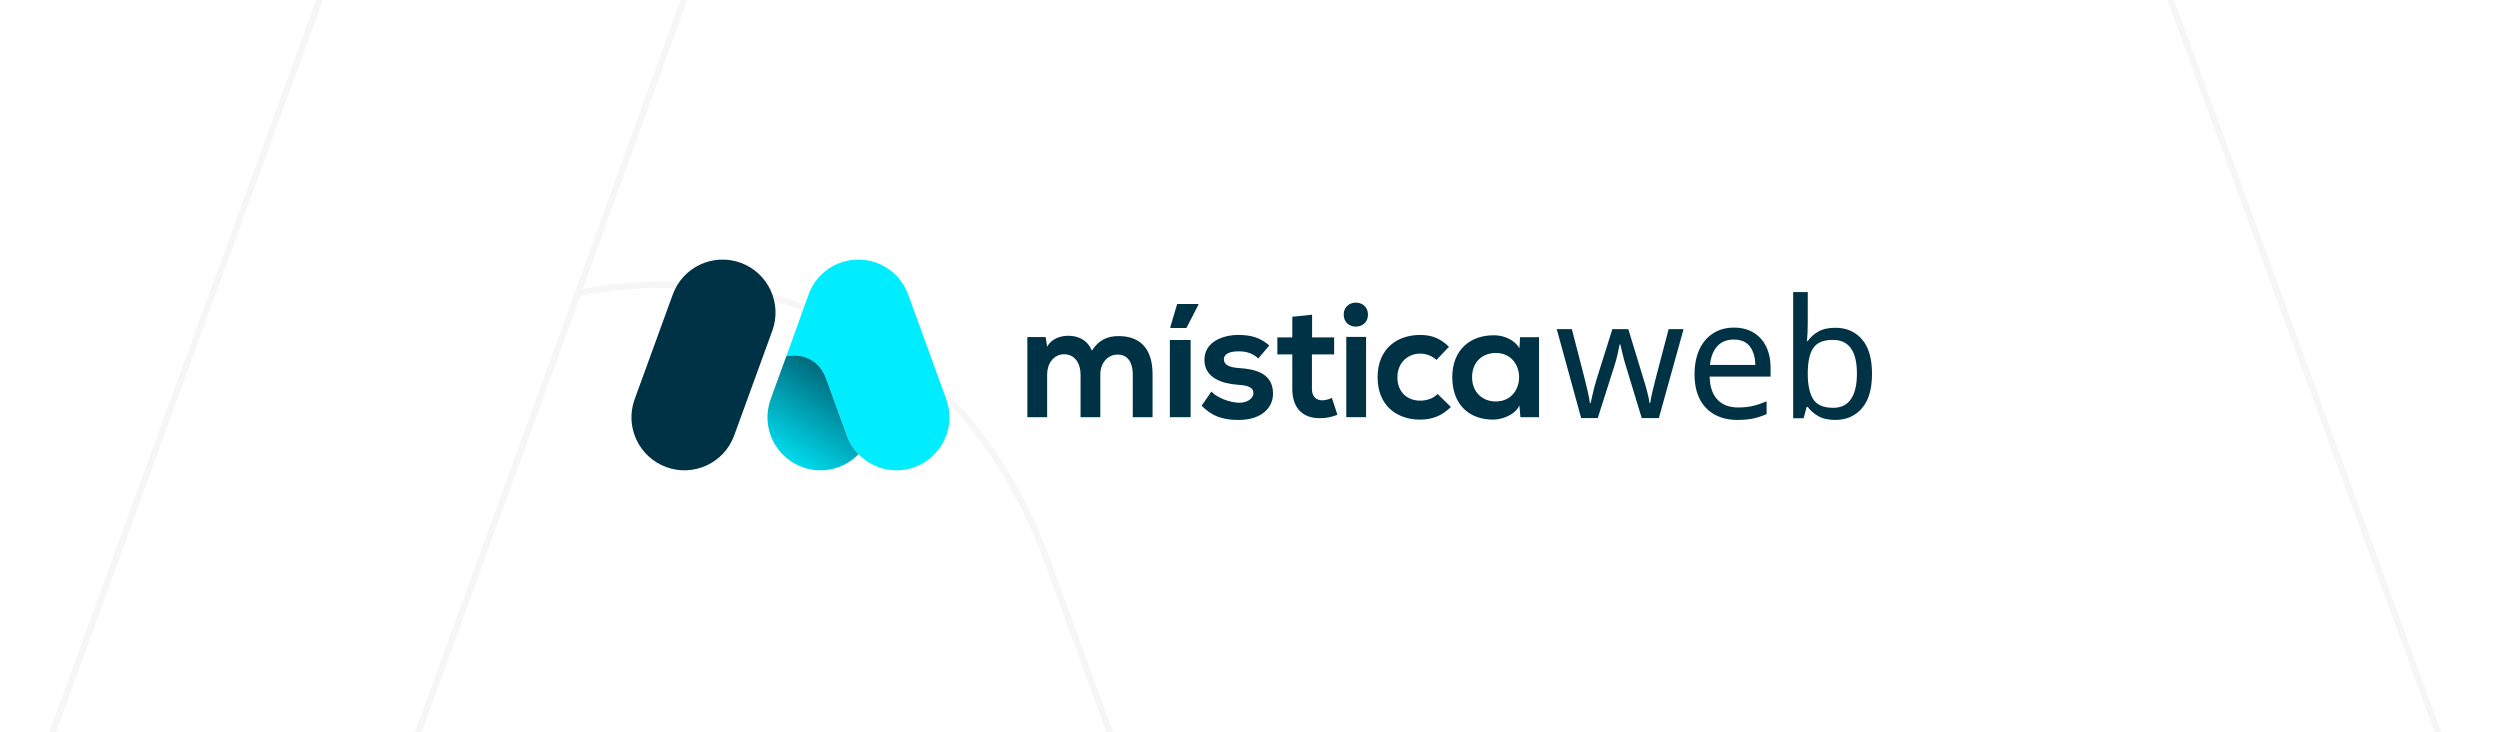
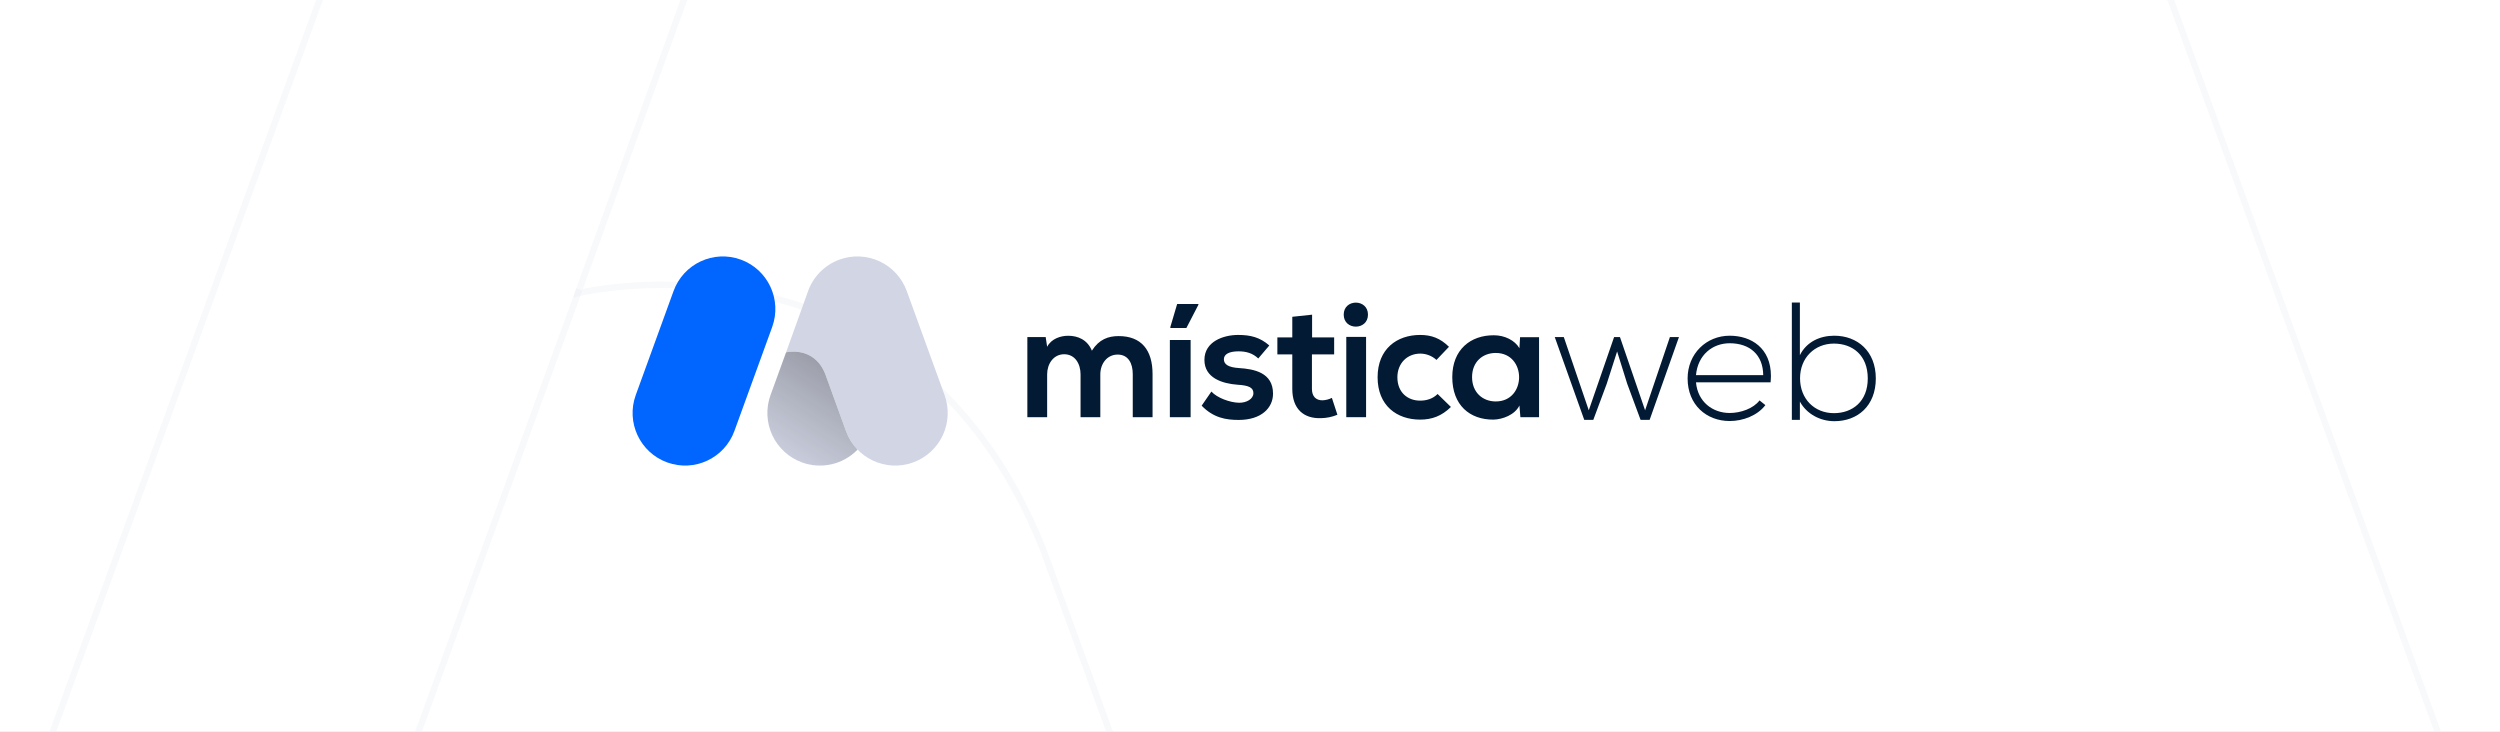
- <svg xmlns="http://www.w3.org/2000/svg" width="1566" height="458" viewBox="0 0 1566 458">
+ <svg xmlns="http://www.w3.org/2000/svg" width="1566" height="458" viewBox="0 0 1566 458" fill="none">
+   <g clip-path="url(#clip0)">
+     <path d="M1566 -173H0V631H1566V-173Z" fill="white" />
+     <g opacity="0.5">
+       <path opacity="0.3" fill-rule="evenodd" clip-rule="evenodd" d="M202.22 -5.723L-80.446 769.919C-154.594 973.397 -379.862 1078.31 -583.594 1004.25C-787.325 930.186 -892.372 705.199 -818.218 501.725L-535.557 -273.917C-461.404 -477.391 -236.136 -582.307 -32.405 -508.25V-508.245C171.327 -434.189 276.369 -209.197 202.22 -5.723ZM362 183.649C362 183.649 569.341 133.035 653.386 344.138L666.279 379.486L807.705 767.241C881.541 969.674 1105.84 1074.05 1308.7 1000.37C1511.56 926.69 1616.16 702.854 1542.32 500.422L1260.87 -271.239C1187.03 -473.676 962.731 -578.051 759.869 -504.369C643.655 -462.161 559.696 -370.671 523.053 -262.162L362 183.649Z" stroke="#D1D5E4" stroke-width="4" />
+       <path opacity="0.3" d="M362.882 181.319L247.623 498.216C173.964 700.733 278.312 924.654 480.682 998.364C629.676 1052.63 790.252 1010.34 894 903.439" stroke="#D1D5E4" stroke-width="4" />
+     </g>
+     <path d="M676.86 261.324V234.5C676.86 227.896 673.408 221.904 666.6 221.904C659.896 221.904 655.932 227.904 655.932 234.5V261.324H643.532V211.132H655.016L655.928 217.228C658.572 212.152 664.36 210.32 669.128 210.32C675.128 210.32 681.128 212.76 683.96 219.668C688.432 212.556 694.224 210.524 700.724 210.524C714.948 210.524 721.96 219.26 721.96 234.3V261.324H709.56V234.3C709.56 227.696 706.816 222.108 700.112 222.108C693.408 222.108 689.24 227.896 689.24 234.508V261.332L676.86 261.324ZM732.8 261.324V212.964H745.804V261.324H732.8ZM750.68 190.408H737.372L733.104 204.836V205.444H743.16L750.68 190.916V190.408ZM788.184 224.544C784.628 221.192 780.584 220.076 775.784 220.076C769.892 220.076 766.64 221.904 766.64 225.052C766.64 228.304 769.588 230.132 775.988 230.54C785.436 231.148 797.424 233.284 797.424 246.592C797.424 255.432 790.224 263.052 775.888 263.052C767.96 263.052 760.036 261.732 752.72 254.112L758.816 245.272C762.372 249.232 770.5 252.18 776.088 252.28C780.764 252.384 785.132 249.944 785.132 246.28C785.132 242.824 782.288 241.404 775.176 240.996C765.728 240.284 754.448 236.832 754.448 225.452C754.448 213.852 766.448 209.804 775.58 209.804C783.404 209.804 789.296 211.328 795.088 216.408L788.184 224.544ZM821.896 197.112V211.336H835.712V222.004H821.792V243.644C821.792 248.42 824.436 250.756 828.296 250.756C830.384 250.698 832.433 250.177 834.296 249.232L837.752 259.8C834.499 261.159 831.017 261.882 827.492 261.932C816.62 262.332 809.492 256.144 809.492 243.644V222.004H800.144V211.336H809.492V198.432L821.896 197.112ZM908.852 254.924C903.06 260.612 896.964 262.848 889.548 262.848C875.02 262.848 862.928 254.112 862.928 236.332C862.928 218.552 875.02 209.812 889.548 209.812C896.66 209.812 902.148 211.844 907.632 217.228L899.808 225.46C897.055 222.951 893.476 221.541 889.752 221.496C881.42 221.496 875.324 227.592 875.324 236.332C875.324 245.88 881.828 250.96 889.548 250.96C893.512 250.96 897.472 249.844 900.52 246.796L908.852 254.924ZM952.172 211.236H964.06V261.324H952.376L951.768 254.008C948.92 259.9 941.1 262.748 935.512 262.848C920.676 262.948 909.704 253.804 909.704 236.228C909.704 218.956 921.184 209.916 935.816 210.016C942.52 210.016 948.92 213.168 951.768 218.144L952.172 211.236ZM922.1 236.228C922.1 245.78 928.704 251.468 936.932 251.468C956.44 251.468 956.44 221.092 936.932 221.092C928.704 221.092 922.1 226.68 922.1 236.228Z" fill="#031A34" />
+     <g clip-path="url(#clip1)">
+       <path d="M421.915 182.303L398.244 247.442C392.034 264.531 400.831 283.426 417.892 289.646C434.953 295.865 453.818 287.054 460.028 269.966L483.699 204.826C489.909 187.738 481.112 168.843 464.051 162.623C446.99 156.403 428.125 165.214 421.915 182.303Z" fill="#0066FF" />
+       <path d="M492.395 220.703C492.395 220.703 509.835 216.432 516.902 234.253L517.996 237.246L529.887 269.979C536.101 287.061 554.96 295.867 572.017 289.65C580.211 286.664 586.884 280.54 590.569 272.626C594.253 264.712 594.648 255.655 591.665 247.449L567.994 182.306C565.015 174.097 558.902 167.41 551 163.717C543.098 160.023 534.055 159.625 525.86 162.61C516.456 166.027 509.122 173.555 505.943 183.056L492.395 220.703Z" fill="#D1D5E4" />
+       <path d="M529.887 269.967L517.996 237.246L516.91 234.265C509.843 216.444 492.403 220.715 492.403 220.715L482.68 247.445C479.696 255.652 480.09 264.709 483.775 272.624C487.46 280.54 494.134 286.664 502.328 289.65C514.503 294.093 528.148 290.957 537.173 281.643C533.947 278.311 531.464 274.331 529.887 269.967Z" fill="#D1D5E4" />
+       <path d="M529.887 269.967L517.996 237.246L516.91 234.265C509.843 216.444 492.403 220.715 492.403 220.715L482.68 247.445C479.696 255.652 480.09 264.709 483.775 272.624C487.46 280.54 494.134 286.664 502.328 289.65C514.503 294.093 528.148 290.957 537.173 281.643C533.947 278.311 531.464 274.331 529.887 269.967Z" fill="url(#paint0_linear)" fill-opacity="0.4" />
+     </g>
+     <path d="M843.312 211.032V261.324H855.712V211.032H843.312Z" fill="#031A34" />
+     <path d="M856.9 197.084C856.9 207.116 841.7 207.116 841.7 197.084C841.7 187.052 856.9 187.048 856.9 197.084Z" fill="#031A34" />
+     <path d="M1033.33 263L1051.7 211.13H1046.03L1030.49 257.015L1014.74 211.13H1011.07L995.21 257.015L979.565 211.13H973.895L992.375 263H998.045L1006.45 240.425L1012.96 220.16L1019.26 240.32L1027.66 263H1033.33Z" fill="#031A34" />
+     <path d="M1083.48 263.735C1091.77 263.735 1100.8 260.375 1105.84 253.76L1102.17 250.82C1098.28 255.965 1090.3 258.695 1083.48 258.695C1072.77 258.695 1063.42 251.66 1062.37 239.48H1109.1C1109.2 238.115 1109.31 236.75 1109.31 235.49C1109.31 218.06 1097.02 210.29 1083.48 210.29C1068.88 210.29 1057.12 221.525 1057.12 237.065C1057.12 253.55 1068.88 263.735 1083.48 263.735ZM1104.48 234.965H1062.37C1063.53 222.26 1072.77 215.015 1083.48 215.015C1095.97 215.015 1104.37 222.155 1104.48 234.965Z" fill="#031A34" />
+     <path d="M1127.45 189.5H1122.41V263H1127.45V251.555C1131.75 259.43 1140.26 263.84 1149.08 263.84C1163.57 263.84 1175.01 254.285 1175.01 237.065C1175.01 219.95 1163.46 210.29 1148.97 210.29C1140.05 210.29 1131.65 214.07 1127.45 222.47V189.5ZM1148.76 215.225C1160.42 215.225 1169.97 222.47 1169.97 237.065C1169.97 251.45 1160.42 258.8 1148.76 258.8C1136.58 258.8 1127.55 249.875 1127.55 236.96C1127.55 224.045 1136.79 215.225 1148.76 215.225Z" fill="#031A34" />
+   </g>
  <defs>
-     <linearGradient id="misticaweb-a" x1="24.591%" x2="89.844%" y1="107.73%" y2="-24.007%">
-       <stop offset="0%" stop-color="#003245" stop-opacity="0" />
-       <stop offset="100%" stop-color="#003245" />
+     <linearGradient id="paint0_linear" x1="544.56" y1="197.803" x2="484.514" y2="291.746" gradientUnits="userSpaceOnUse">
+       <stop />
+       <stop offset="1" stop-opacity="0" />
    </linearGradient>
+     <clipPath id="clip0">
+       <rect width="1566" height="458" fill="white" />
+     </clipPath>
+     <clipPath id="clip1">
+       <rect width="205" height="205" fill="white" transform="translate(392 124)" />
+     </clipPath>
  </defs>
-   <g fill="none" fill-rule="evenodd">
-     <rect width="1566" height="458" fill="#FFF" />
-     <rect width="1566" height="804" y="-173" fill="#FFF" fill-opacity=".908" />
-     <g stroke="#EAEAEA" stroke-width="4" opacity=".43" transform="translate(-842 -532)">
-       <path d="M1044.22 526.277L761.554 1301.919C687.406 1505.397 462.138 1610.309 258.406 1536.247 54.675 1462.186-50.372 1237.199 23.782 1033.725L306.443 258.083C380.596 54.609 605.864-50.307 809.595 23.75L809.595 23.755C1013.327 97.811 1118.369 322.803 1044.22 526.277zM1204 715.649C1204 715.649 1411.341 665.035 1495.386 876.138L1508.279 911.486 1649.705 1299.241C1723.542 1501.674 1947.843 1606.048 2150.7 1532.372 2353.558 1458.69 2458.156 1234.854 2384.32 1032.422L2102.868 260.761C2029.032 58.324 1804.731-46.051 1601.869 27.631 1485.655 69.839 1401.696 161.329 1365.053 269.838L1204 715.649z" />
-       <path d="M1204.882,713.319 L1089.623,1030.216 C1015.964,1232.733 1120.312,1456.654 1322.682,1530.364 C1471.676,1584.628 1632.252,1542.337 1736,1435.439" />
-     </g>
-     <g transform="translate(386 153)">
-       <g fill-rule="nonzero">
-         <rect width="136.196" height="66.352" x="-13.429" y="42.428" fill="#003245" rx="33.176" transform="rotate(-70 54.67 75.604)" />
-         <path fill="#00EDFF" d="M106.564,70.132 C106.564,70.132 124.164,65.828 131.296,83.784 L132.4,86.8 L144.4,119.78 C150.67,136.991 169.703,145.863 186.916,139.6 L186.916,139.6 C195.184,136.591 201.919,130.421 205.637,122.447 C209.356,114.473 209.754,105.348 206.744,97.08 L182.856,31.444 C179.85,23.173 173.681,16.436 165.706,12.715 C157.732,8.993 148.606,8.592 140.336,11.6 L140.336,11.6 C130.845,15.042 123.444,22.628 120.236,32.2 L106.564,70.132 Z" />
-         <path fill="#00EDFF" d="M144.4,119.768 L132.4,86.8 L131.304,83.796 C124.172,65.84 106.572,70.144 106.572,70.144 L96.76,97.076 C93.749,105.344 94.146,114.47 97.865,122.445 C101.584,130.421 108.319,136.591 116.588,139.6 L116.588,139.6 C128.875,144.076 142.645,140.917 151.752,131.532 C148.497,128.175 145.991,124.165 144.4,119.768 Z" />
-         <path fill="url(#misticaweb-a)" d="M144.4,119.768 L132.4,86.8 L131.304,83.796 C124.172,65.84 106.572,70.144 106.572,70.144 L96.76,97.076 C93.749,105.344 94.146,114.47 97.865,122.445 C101.584,130.421 108.319,136.591 116.588,139.6 L116.588,139.6 C128.875,144.076 142.645,140.917 151.752,131.532 C148.497,128.175 145.991,124.165 144.4,119.768 Z" />
-         <path fill="#003245" d="M290.86 108.324L290.86 81.5C290.86 74.896 287.408 68.904 280.6 68.904 273.896 68.904 269.932 74.904 269.932 81.5L269.932 108.324 257.532 108.324 257.532 58.132 269.016 58.132 269.928 64.228C272.572 59.152 278.36 57.32 283.128 57.32 289.128 57.32 295.128 59.76 297.96 66.668 302.432 59.556 308.224 57.524 314.724 57.524 328.948 57.524 335.96 66.26 335.96 81.3L335.96 108.324 323.56 108.324 323.56 81.3C323.56 74.696 320.816 69.108 314.112 69.108 307.408 69.108 303.24 74.896 303.24 81.508L303.24 108.332 290.86 108.324zM346.8 108.324L346.8 59.964 359.804 59.964 359.804 108.324 346.8 108.324zM364.68 37.408L351.372 37.408 347.104 51.836 347.104 52.444 357.16 52.444 364.68 37.916 364.68 37.408zM402.184 71.544C398.628 68.192 394.584 67.076 389.784 67.076 383.892 67.076 380.64 68.904 380.64 72.052 380.64 75.304 383.588 77.132 389.988 77.54 399.436 78.148 411.424 80.284 411.424 93.592 411.424 102.432 404.224 110.052 389.888 110.052 381.96 110.052 374.036 108.732 366.72 101.112L372.816 92.272C376.372 96.232 384.5 99.18 390.088 99.28 394.764 99.384 399.132 96.944 399.132 93.28 399.132 89.824 396.288 88.404 389.176 87.996 379.728 87.284 368.448 83.832 368.448 72.452 368.448 60.852 380.448 56.804 389.58 56.804 397.404 56.804 403.296 58.328 409.088 63.408L402.184 71.544zM435.896 44.112L435.896 58.336 449.712 58.336 449.712 69.004 435.792 69.004 435.792 90.644C435.792 95.42 438.436 97.756 442.296 97.756 444.384 97.698 446.433 97.177 448.296 96.232L451.752 106.8C448.499 108.159 445.017 108.882 441.492 108.932 430.62 109.332 423.492 103.144 423.492 90.644L423.492 69.004 414.144 69.004 414.144 58.336 423.492 58.336 423.492 45.432 435.896 44.112zM522.852 101.924C517.06 107.612 510.964 109.848 503.548 109.848 489.02 109.848 476.928 101.112 476.928 83.332 476.928 65.552 489.02 56.812 503.548 56.812 510.66 56.812 516.148 58.844 521.632 64.228L513.808 72.46C511.055 69.951 507.476 68.541 503.752 68.496 495.42 68.496 489.324 74.592 489.324 83.332 489.324 92.88 495.828 97.96 503.548 97.96 507.512 97.96 511.472 96.844 514.52 93.796L522.852 101.924zM566.172 58.236L578.06 58.236 578.06 108.324 566.376 108.324 565.768 101.008C562.92 106.9 555.1 109.748 549.512 109.848 534.676 109.948 523.704 100.804 523.704 83.228 523.704 65.956 535.184 56.916 549.816 57.016 556.52 57.016 562.92 60.168 565.768 65.144L566.172 58.236zM536.1 83.228C536.1 92.78 542.704 98.468 550.932 98.468 570.44 98.468 570.44 68.092 550.932 68.092 542.704 68.092 536.1 73.68 536.1 83.228z" />
-         <polygon fill="#003245" points="457.312 58.032 457.312 108.324 469.712 108.324 469.712 58.032" />
-         <path fill="#003245" d="M470.9,44.084 C470.9,54.116 455.7,54.116 455.7,44.084 C455.7,34.052 470.9,34.048 470.9,44.084 Z" />
-       </g>
-       <text fill="#003245" font-family="Nexa-Light, Nexa" font-size="104" font-weight="300">
-         <tspan x="588" y="109">web</tspan>
-       </text>
-     </g>
-   </g>
</svg>
